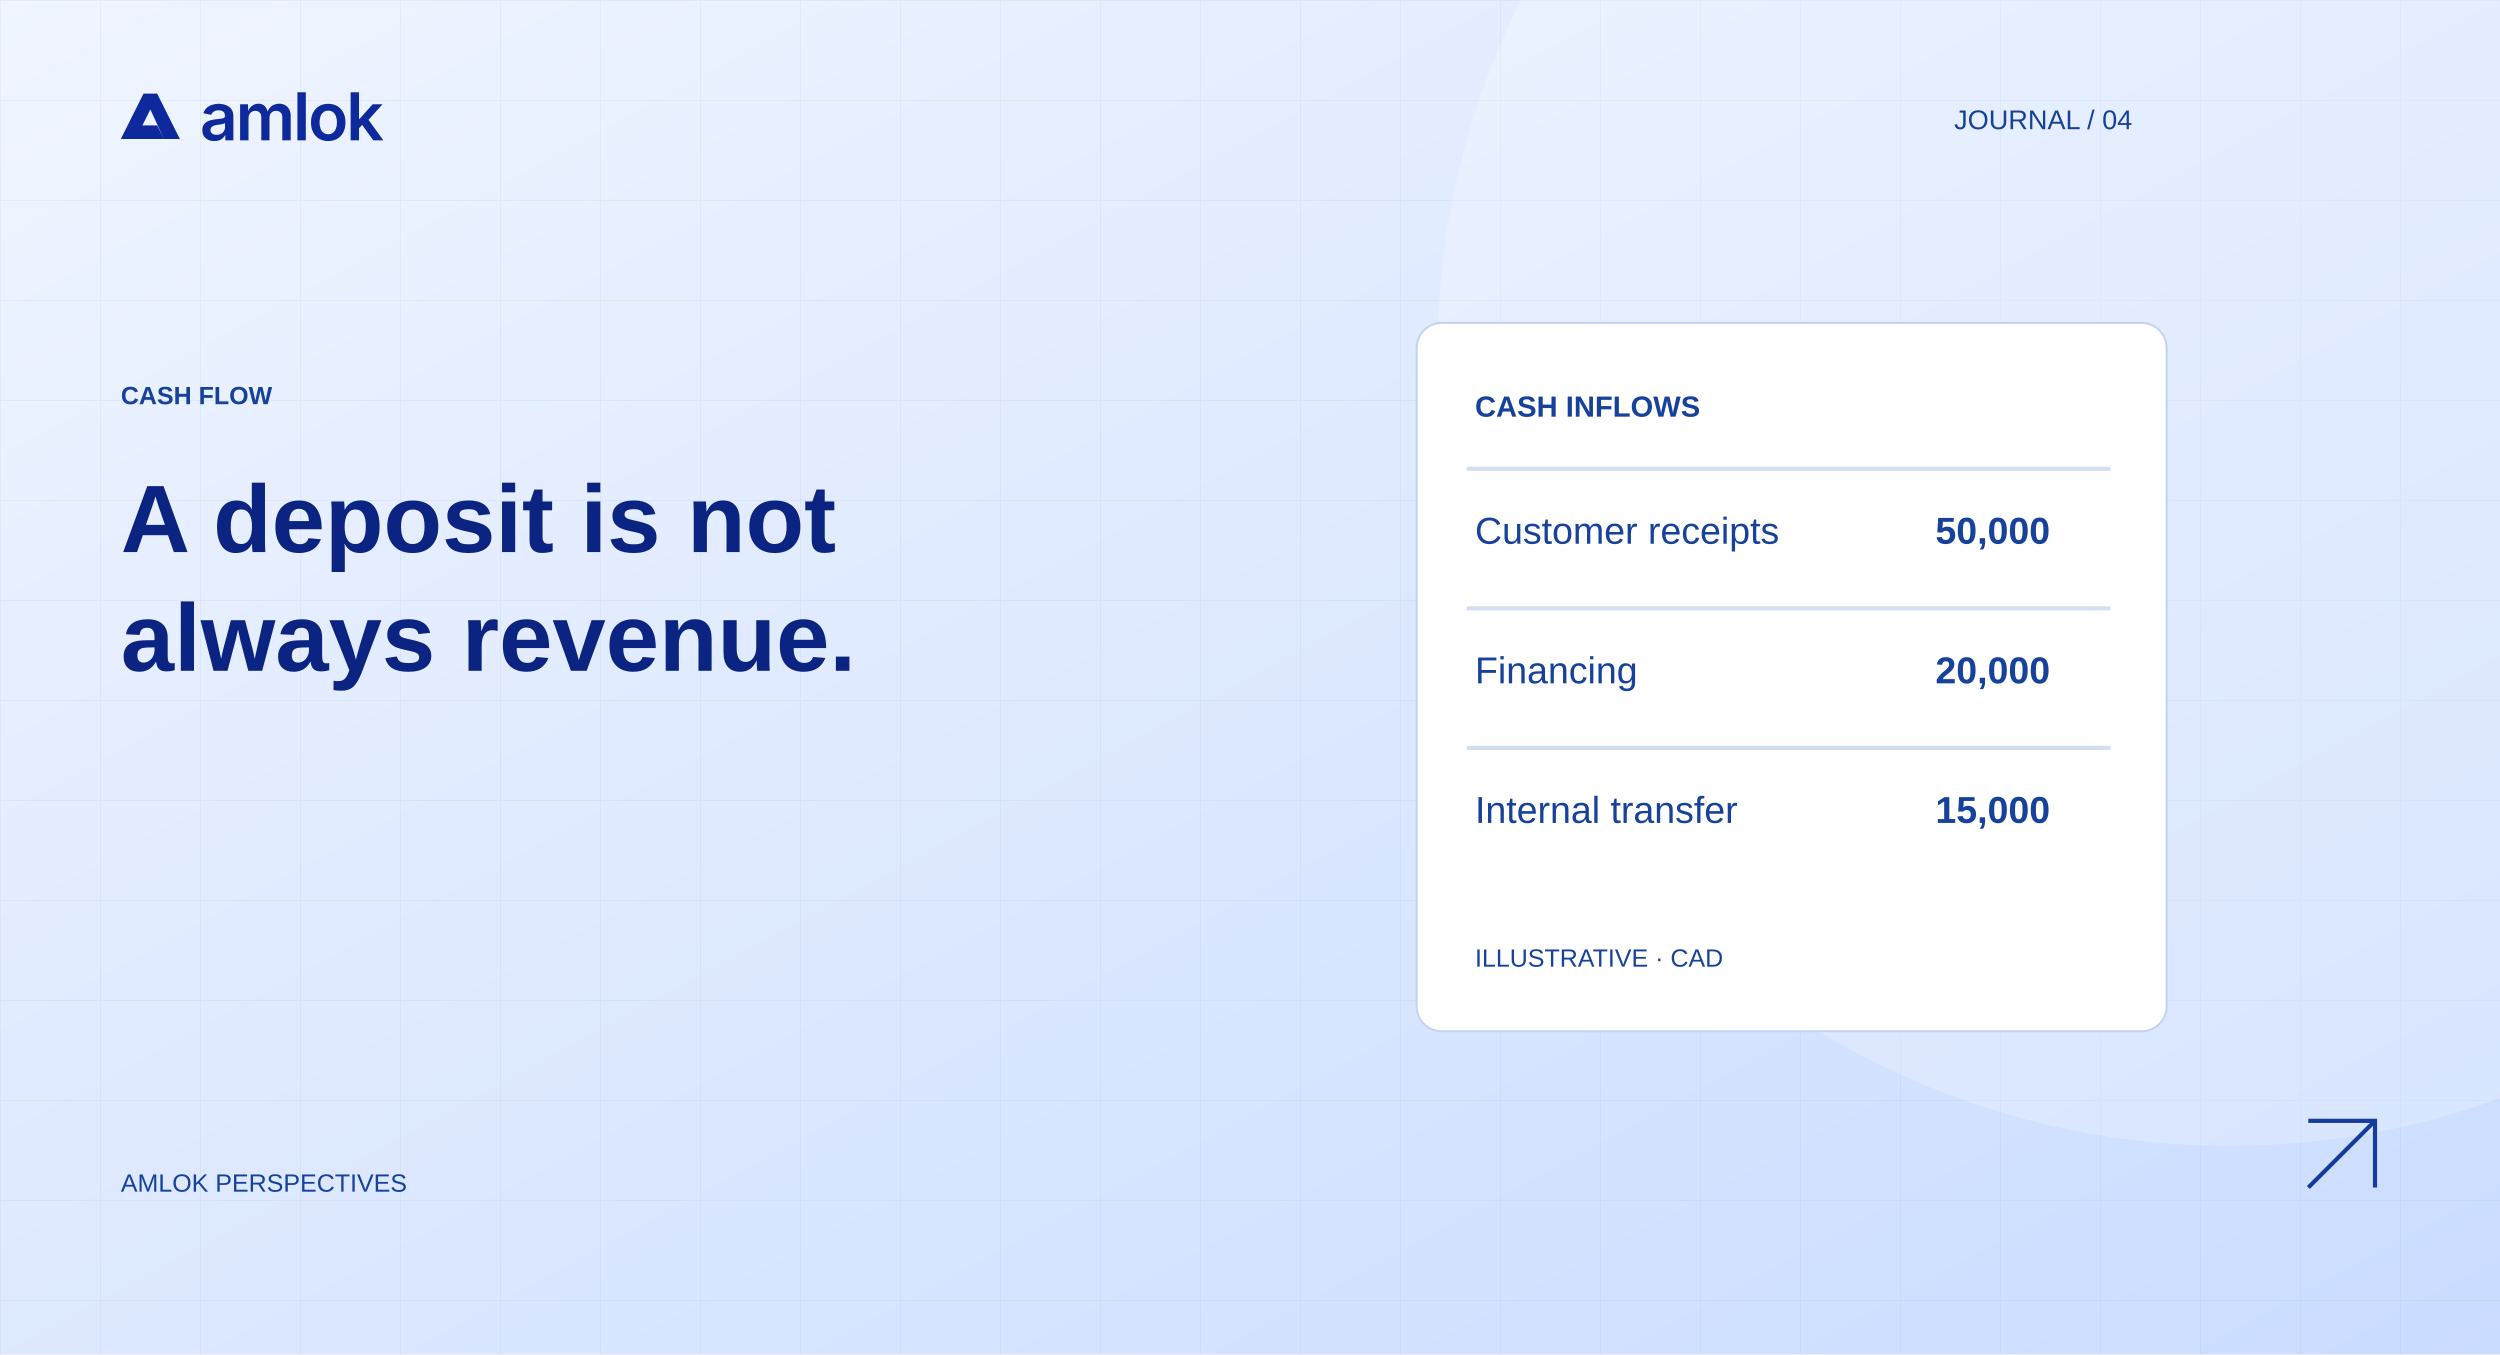
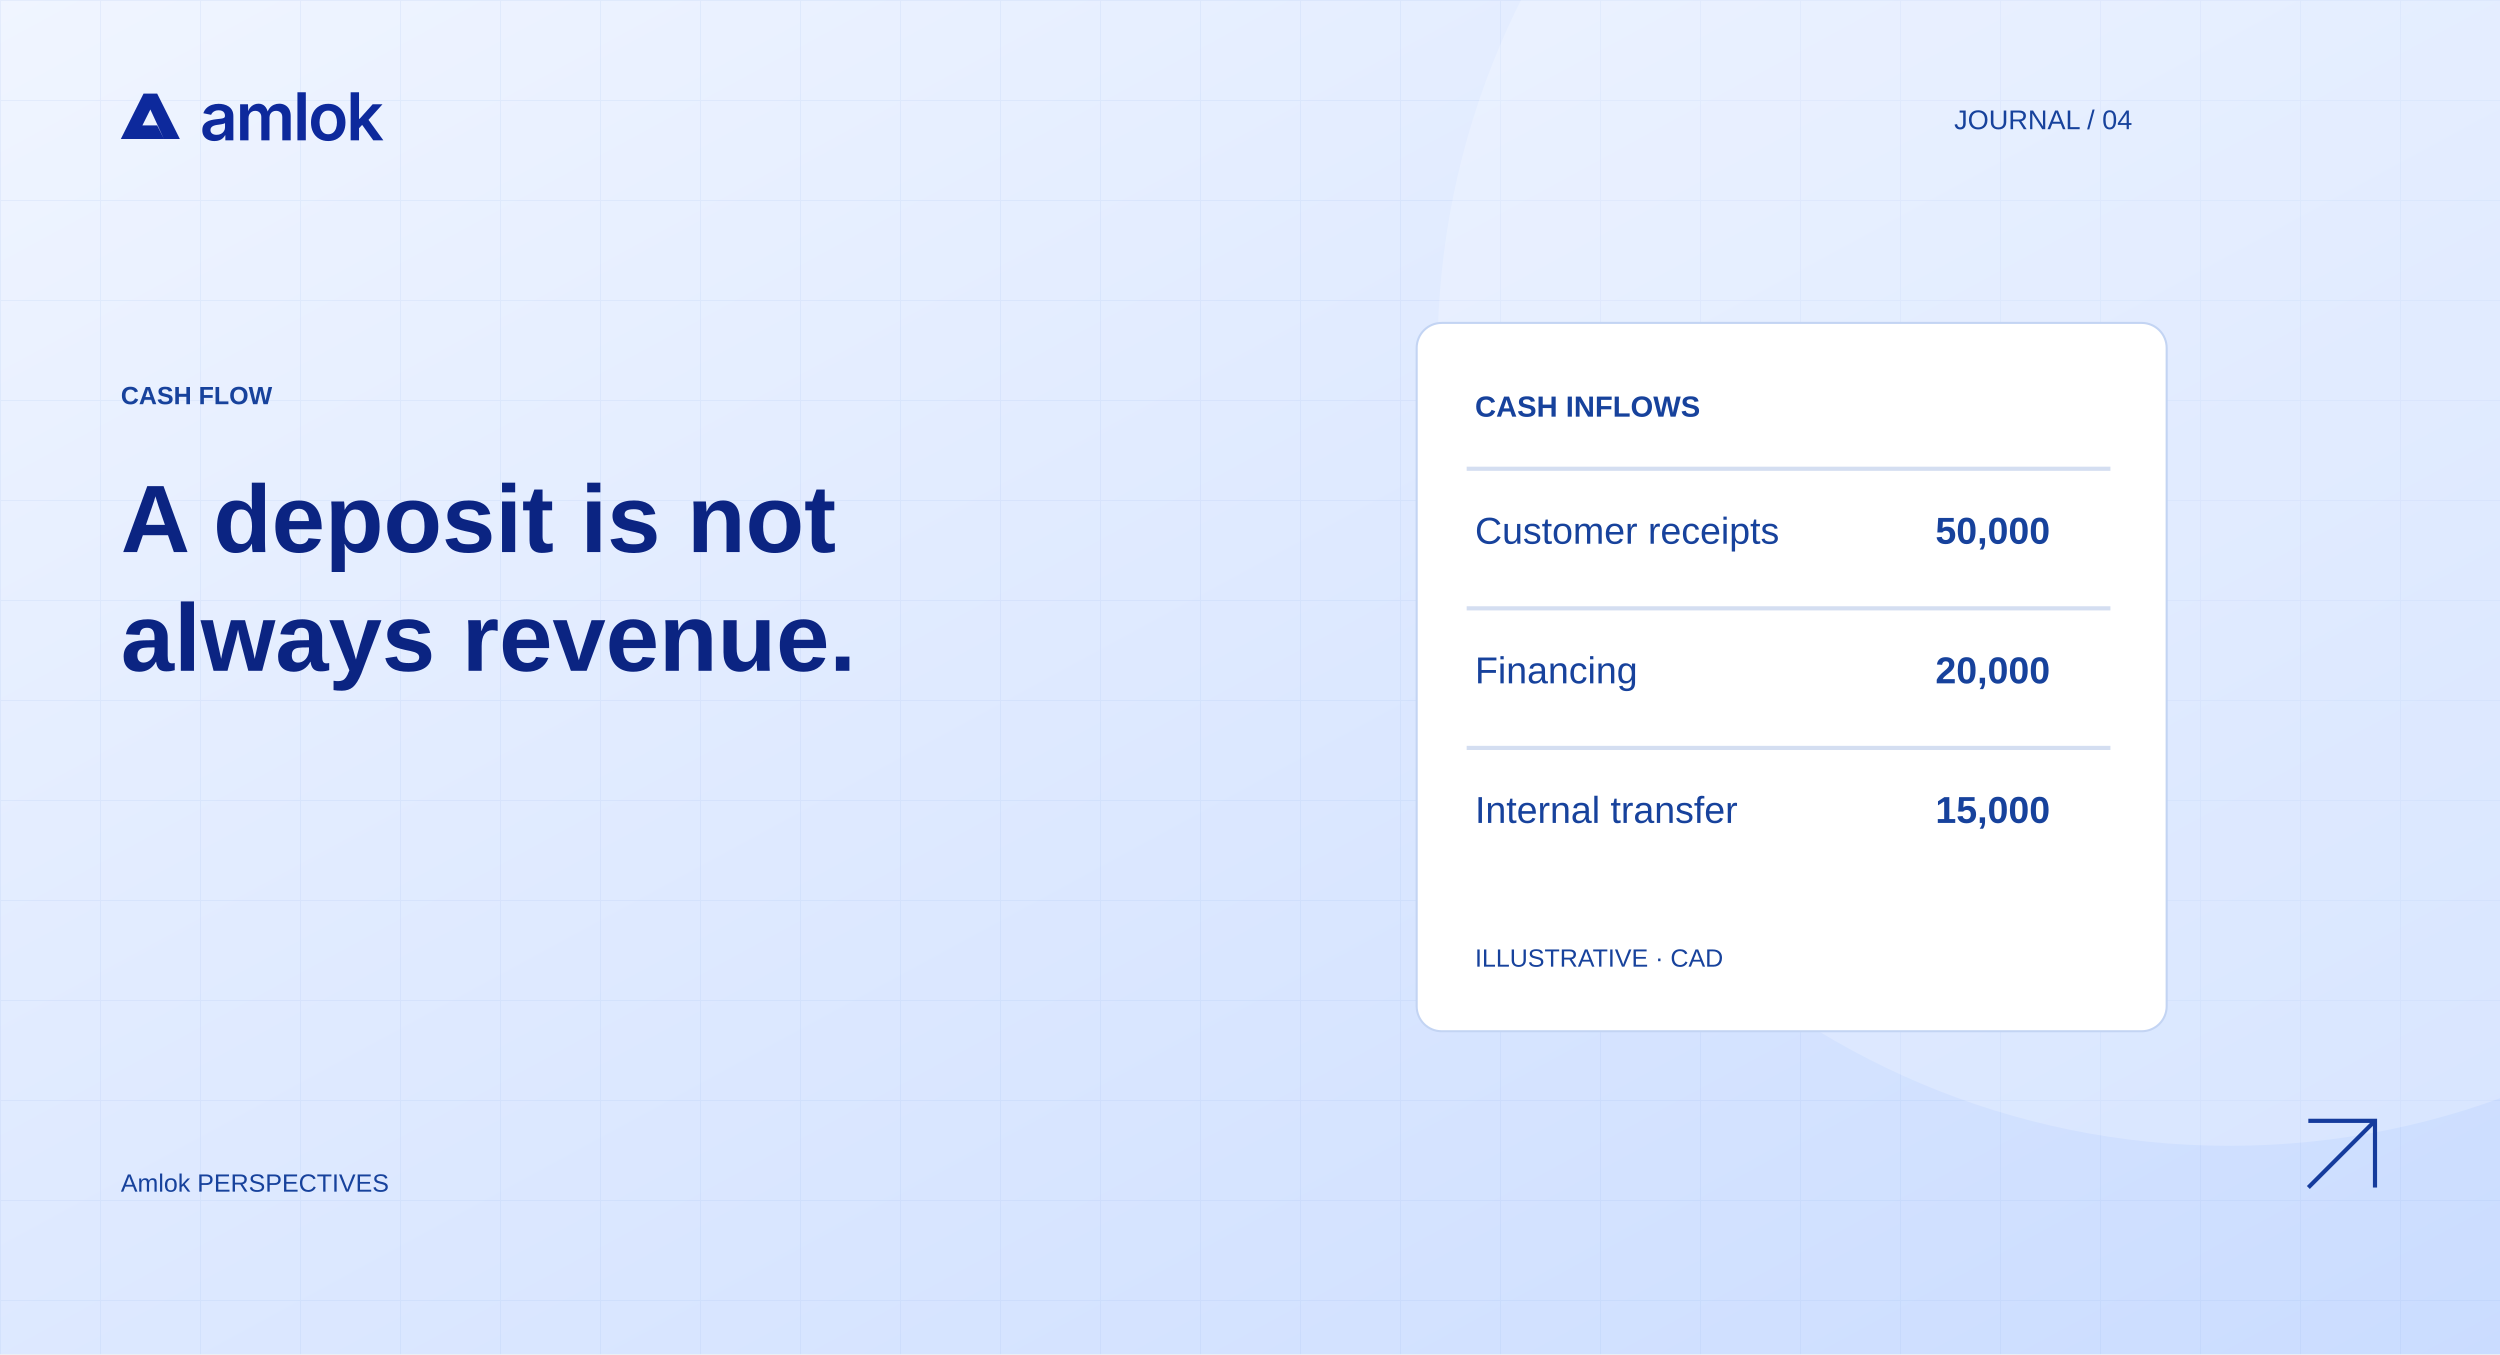
<svg xmlns="http://www.w3.org/2000/svg" width="1200" height="650" viewBox="0 0 1200 650">
  <defs>
    <linearGradient id="bg" x2="1" y2="1">
      <stop stop-color="#f0f5ff" />
      <stop offset="1" stop-color="#cadcff" />
    </linearGradient>
    <linearGradient id="blue" x2="1" y2="1">
      <stop stop-color="#2867ff" />
      <stop offset="1" stop-color="#0b269e" />
    </linearGradient>
    <pattern id="grid" width="48" height="48" patternUnits="userSpaceOnUse">
      <path d="M48 0H0V48" fill="none" stroke="#8ba8e8" stroke-opacity=".12" />
    </pattern>
  </defs>
  <rect width="1200" height="650" fill="url(#bg)" />
  <rect width="1200" height="650" fill="url(#grid)" />
  <circle cx="1070" cy="170" r="380" fill="#fff" opacity=".22" />
  <svg x="58" y="44" width="126" height="24" viewBox="4.125 17.449 158.973 29.553" fill="#0d299c">
    <path transform="translate(0 10) scale(1.375)" d="M3 26 13 6h6l10 20h-7L16 13l-3.5 7H19l3 6H3Z" />
    <path d="M60.798 47.002Q58.721 47.002 57.06 46.253Q55.398 45.503 54.438 44.034Q53.477 42.566 53.477 40.41Q53.477 38.563 54.17 37.356Q54.863 36.149 56.05 35.426Q57.238 34.703 58.724 34.332Q60.21 33.962 61.797 33.795Q63.708 33.583 64.893 33.425Q66.077 33.267 66.638 32.918Q67.198 32.568 67.198 31.83V31.727Q67.198 30.648 66.764 29.902Q66.33 29.155 65.484 28.756Q64.637 28.357 63.387 28.357Q62.12 28.357 61.19 28.747Q60.259 29.137 59.671 29.76Q59.084 30.384 58.809 31.11L54.102 30.145Q54.752 28.209 56.1 26.948Q57.448 25.688 59.318 25.065Q61.188 24.441 63.367 24.441Q64.904 24.441 66.476 24.807Q68.048 25.173 69.361 26.024Q70.674 26.876 71.475 28.325Q72.275 29.773 72.275 31.952V46.551H67.419V43.54H67.213Q66.736 44.47 65.877 45.26Q65.018 46.049 63.759 46.526Q62.499 47.002 60.798 47.002ZM62.1 43.229Q63.673 43.229 64.821 42.608Q65.968 41.987 66.597 40.956Q67.227 39.925 67.227 38.716V36.132Q66.977 36.337 66.388 36.51Q65.798 36.684 65.061 36.819Q64.323 36.954 63.615 37.051Q62.908 37.148 62.414 37.213Q61.271 37.362 60.357 37.722Q59.444 38.082 58.92 38.716Q58.397 39.35 58.397 40.354Q58.397 41.297 58.877 41.936Q59.358 42.574 60.191 42.902Q61.023 43.229 62.1 43.229Z" />
    <path d="M76.361 46.551V24.715H81.129L81.324 29.963H80.952Q81.43 28.024 82.414 26.792Q83.398 25.559 84.718 24.963Q86.038 24.366 87.48 24.366Q89.841 24.366 91.298 25.852Q92.755 27.338 93.354 30.213H92.744Q93.198 28.263 94.283 26.963Q95.367 25.662 96.863 25.014Q98.359 24.366 100.055 24.366Q102.019 24.366 103.589 25.222Q105.159 26.077 106.072 27.734Q106.986 29.391 106.986 31.824V46.551H101.909V32.604Q101.909 30.578 100.799 29.636Q99.689 28.694 98.128 28.694Q96.902 28.694 96.007 29.222Q95.111 29.749 94.63 30.679Q94.148 31.609 94.148 32.841V46.551H89.198V32.379Q89.198 30.703 88.163 29.699Q87.128 28.694 85.505 28.694Q84.397 28.694 83.467 29.209Q82.537 29.724 81.987 30.717Q81.437 31.709 81.437 33.166V46.551Z" />
    <path d="M116.153 17.449V46.551H111.077V17.449Z" />
    <path d="M129.723 46.991Q126.543 46.991 124.198 45.582Q121.852 44.172 120.571 41.636Q119.289 39.101 119.289 35.741Q119.289 32.345 120.571 29.803Q121.852 27.261 124.198 25.851Q126.543 24.441 129.723 24.441Q132.915 24.441 135.259 25.851Q137.604 27.261 138.886 29.803Q140.167 32.345 140.167 35.741Q140.167 39.101 138.886 41.636Q137.604 44.172 135.259 45.582Q132.915 46.991 129.723 46.991ZM129.723 42.87Q131.501 42.87 132.677 41.913Q133.853 40.955 134.431 39.335Q135.009 37.714 135.009 35.727Q135.009 33.721 134.431 32.098Q133.853 30.476 132.677 29.519Q131.501 28.563 129.723 28.563Q127.95 28.563 126.783 29.519Q125.616 30.476 125.037 32.092Q124.459 33.709 124.459 35.727Q124.459 37.714 125.037 39.335Q125.616 40.955 126.783 41.913Q127.95 42.87 129.723 42.87Z" />
    <path d="M147.944 39.669V33.521H148.751L156.624 24.715H162.59L152.935 35.473H151.884ZM143.301 46.551V17.449H148.377V46.551ZM156.99 46.551 149.84 36.605 153.282 33.007 163.098 46.551Z" />
  </svg>
  <text x="938" y="62" font-family="Arial,sans-serif" font-size="13" fill="#17429c" font-weight="400">JOURNAL / 04</text>
  <text x="58" y="194" font-family="Arial,sans-serif" font-size="12" fill="#17429c" font-weight="600">CASH FLOW</text>
  <text x="58" y="265" font-family="Arial,sans-serif" font-size="46" fill="#0b2482" font-weight="600">A deposit is not</text>
  <text x="58" y="322" font-family="Arial,sans-serif" font-size="46" fill="#0b2482" font-weight="600">always revenue.</text>
-   <text x="58" y="572" font-family="Arial,sans-serif" font-size="12" fill="#17429c" font-weight="400">AMLOK PERSPECTIVES</text>
+   <text x="58" y="572" font-family="Arial,sans-serif" font-size="12" fill="#17429c" font-weight="400">Amlok PERSPECTIVES</text>
  <rect x="680" y="155" width="360" height="340" rx="12" fill="#fff" stroke="#c3d4f3" />
  <text x="708" y="200" font-family="Arial,sans-serif" font-size="14" fill="#17429c" font-weight="600">CASH INFLOWS</text>
  <path d="M704 225L1013 225" stroke="#d4def1" stroke-width="2" fill="none" />
  <text x="708" y="261" font-family="Arial,sans-serif" font-size="18" fill="#17429c" font-weight="400">Customer receipts</text>
  <text x="929" y="261" font-family="Arial,sans-serif" font-size="18" fill="#17429c" font-weight="600">50,000</text>
  <path d="M704 292L1013 292" stroke="#d4def1" stroke-width="2" fill="none" />
  <text x="708" y="328" font-family="Arial,sans-serif" font-size="18" fill="#17429c" font-weight="400">Financing</text>
  <text x="929" y="328" font-family="Arial,sans-serif" font-size="18" fill="#17429c" font-weight="600">20,000</text>
  <path d="M704 359L1013 359" stroke="#d4def1" stroke-width="2" fill="none" />
  <text x="708" y="395" font-family="Arial,sans-serif" font-size="18" fill="#17429c" font-weight="400">Internal transfer</text>
  <text x="929" y="395" font-family="Arial,sans-serif" font-size="18" fill="#17429c" font-weight="600">15,000</text>
  <text x="708" y="464" font-family="Arial,sans-serif" font-size="12" fill="#17429c" font-weight="400">ILLUSTRATIVE · CAD</text>
  <path d="M1108 570L1140 538M1108 538H1140V570" stroke="#153b9c" fill="none" stroke-width="2" />
</svg>
